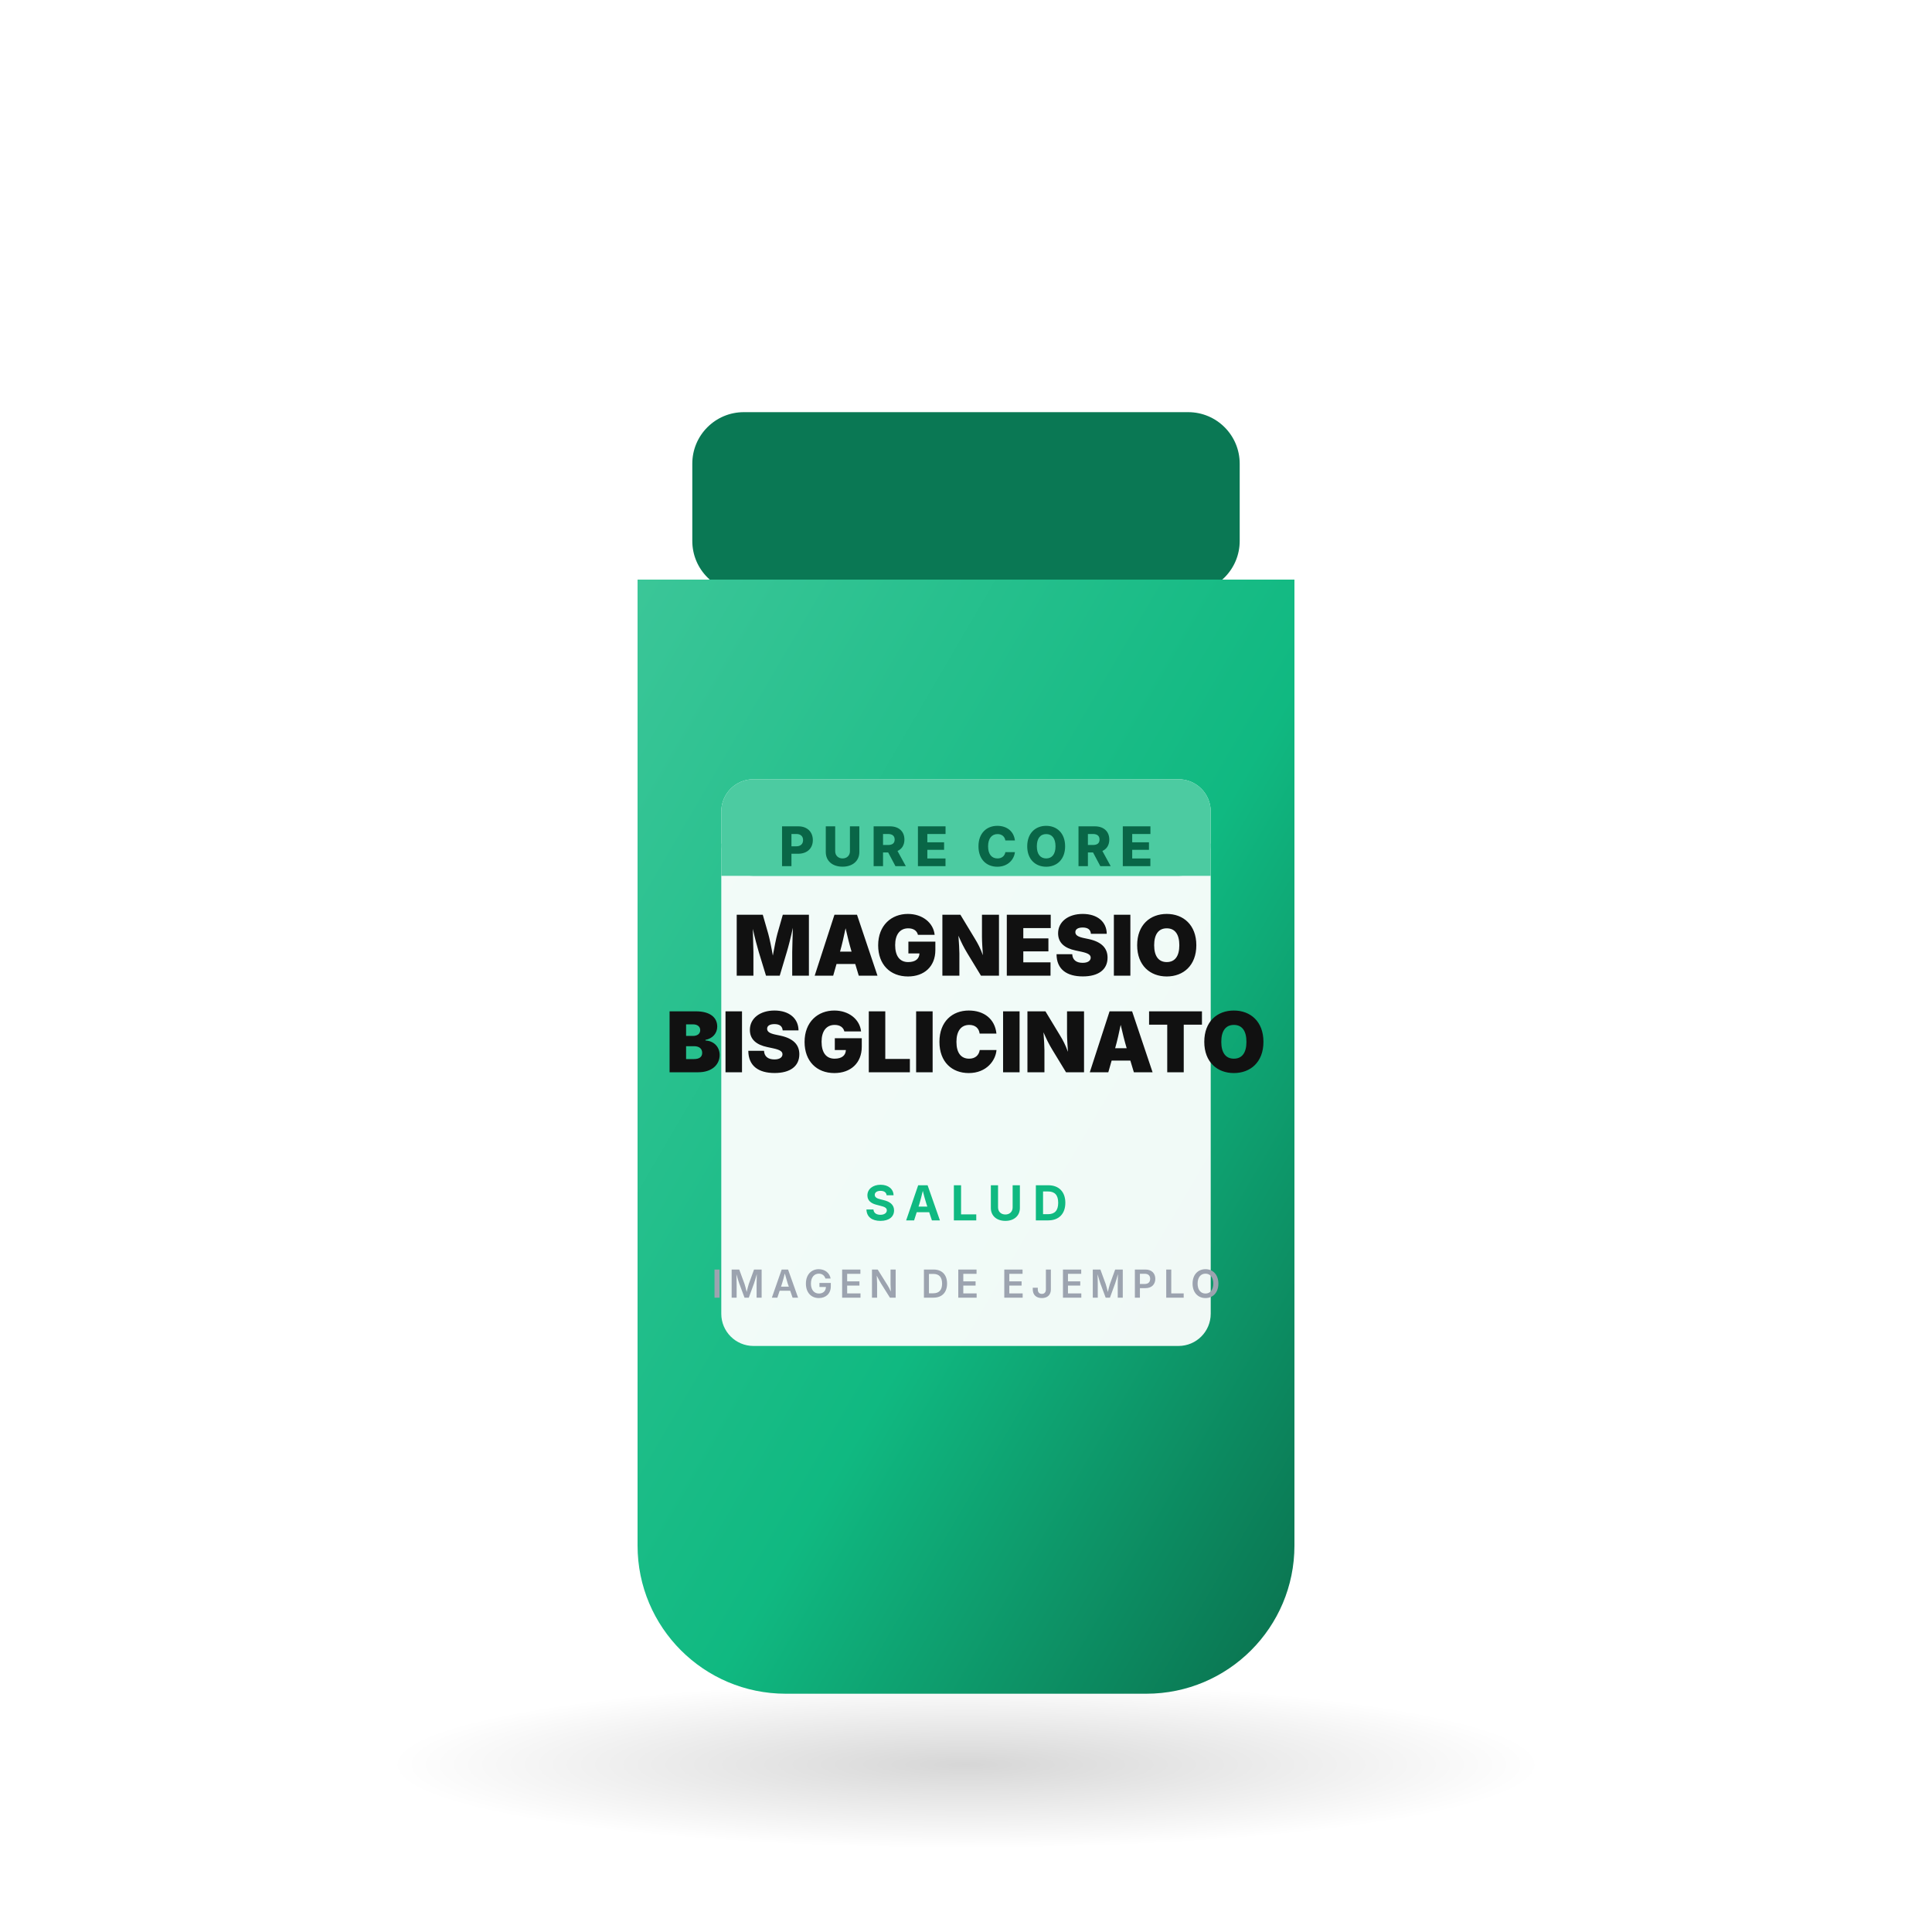
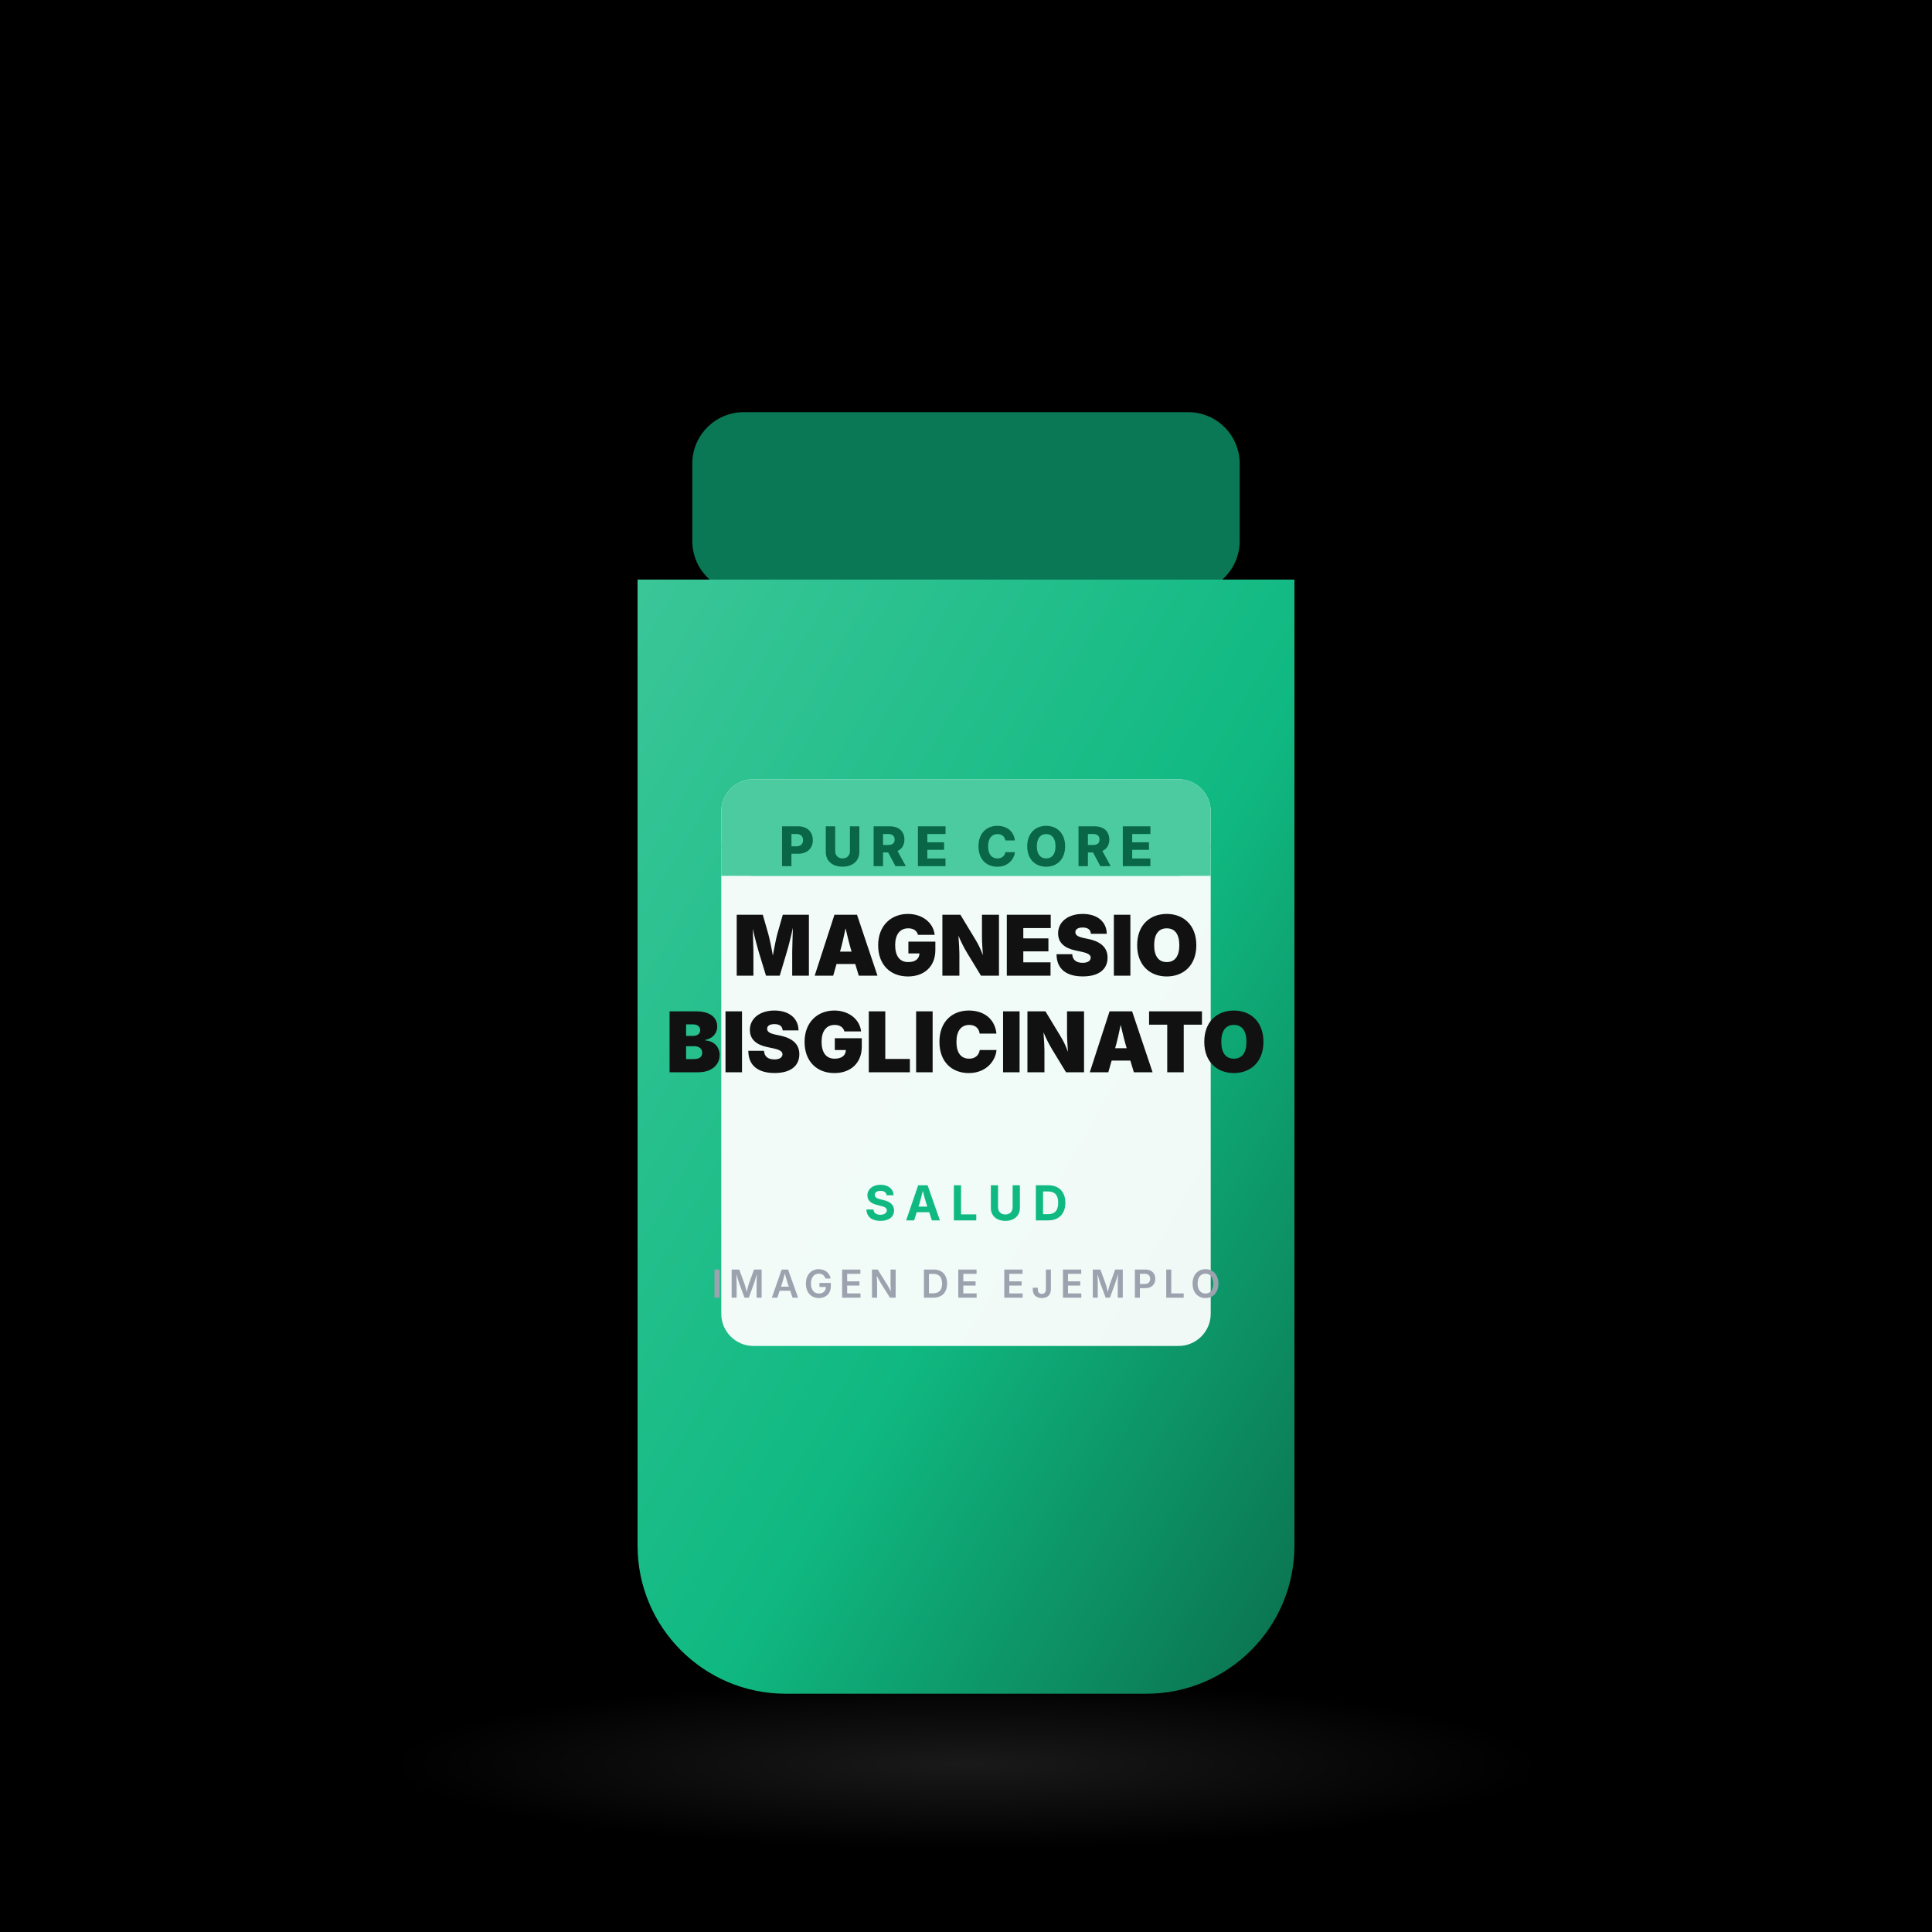
<svg xmlns="http://www.w3.org/2000/svg" viewBox="0 0 600 600" width="600" height="600" role="img" aria-label="Pure Magnesio Bisglicinato 120 caps">
  <defs>
    <linearGradient id="cuerpo" x1="0" y1="0" x2="1" y2="1">
      <stop offset="0%" stop-color="#3bc698" />
      <stop offset="55%" stop-color="#10b981" />
      <stop offset="100%" stop-color="#0a6f4d" />
    </linearGradient>
    <radialGradient id="piso" cx="0.5" cy="0.5" r="0.5">
-       <stop offset="0%" stop-color="#000000" stop-opacity="0.16" />
-       <stop offset="100%" stop-color="#000000" stop-opacity="0" />
+       <stop offset="0%" stop-color="#ffffff" stop-opacity="0.10" />
+       <stop offset="100%" stop-color="#ffffff" stop-opacity="0" />
    </radialGradient>
  </defs>
-   <rect width="600" height="600" fill="#ffffff" />
+   <rect width="600" height="600" fill="#000000" />
  <ellipse cx="300" cy="548" rx="180" ry="26" fill="url(#piso)" />
  <rect x="215" y="128" width="170" height="56" rx="16" fill="#0a7854" />
  <path d="M198 180 h204 v300 a46 46 0 0 1 -46 46 h-112 a46 46 0 0 1 -46 -46 z" fill="url(#cuerpo)" />
  <rect x="224" y="242" width="152" height="176" rx="10" fill="#ffffff" opacity="0.94" />
  <rect x="224" y="242" width="152" height="30" rx="10" fill="#4ccba1" />
  <rect x="224" y="262" width="152" height="10" fill="#4ccba1" />
  <text x="300" y="269" text-anchor="middle" font-family="Inter, Arial, Helvetica, sans-serif" font-size="17" font-weight="800" letter-spacing="2.5" fill="#096647">PURE CORE</text>
  <text x="300" y="303" text-anchor="middle" font-family="Inter, Arial, Helvetica, sans-serif" font-size="26" font-weight="900" fill="#111111">MAGNESIO</text>
  <text x="300" y="333" text-anchor="middle" font-family="Inter, Arial, Helvetica, sans-serif" font-size="26" font-weight="900" fill="#111111">BISGLICINATO</text>
  <text x="300" y="379" text-anchor="middle" font-family="Inter, Arial, Helvetica, sans-serif" font-size="15" font-weight="700" letter-spacing="3" fill="#10b981">SALUD</text>
  <text x="300" y="403" text-anchor="middle" font-family="Inter, Arial, Helvetica, sans-serif" font-size="12" font-weight="600" letter-spacing="2" fill="#9ca3af">IMAGEN DE EJEMPLO</text>
</svg>
